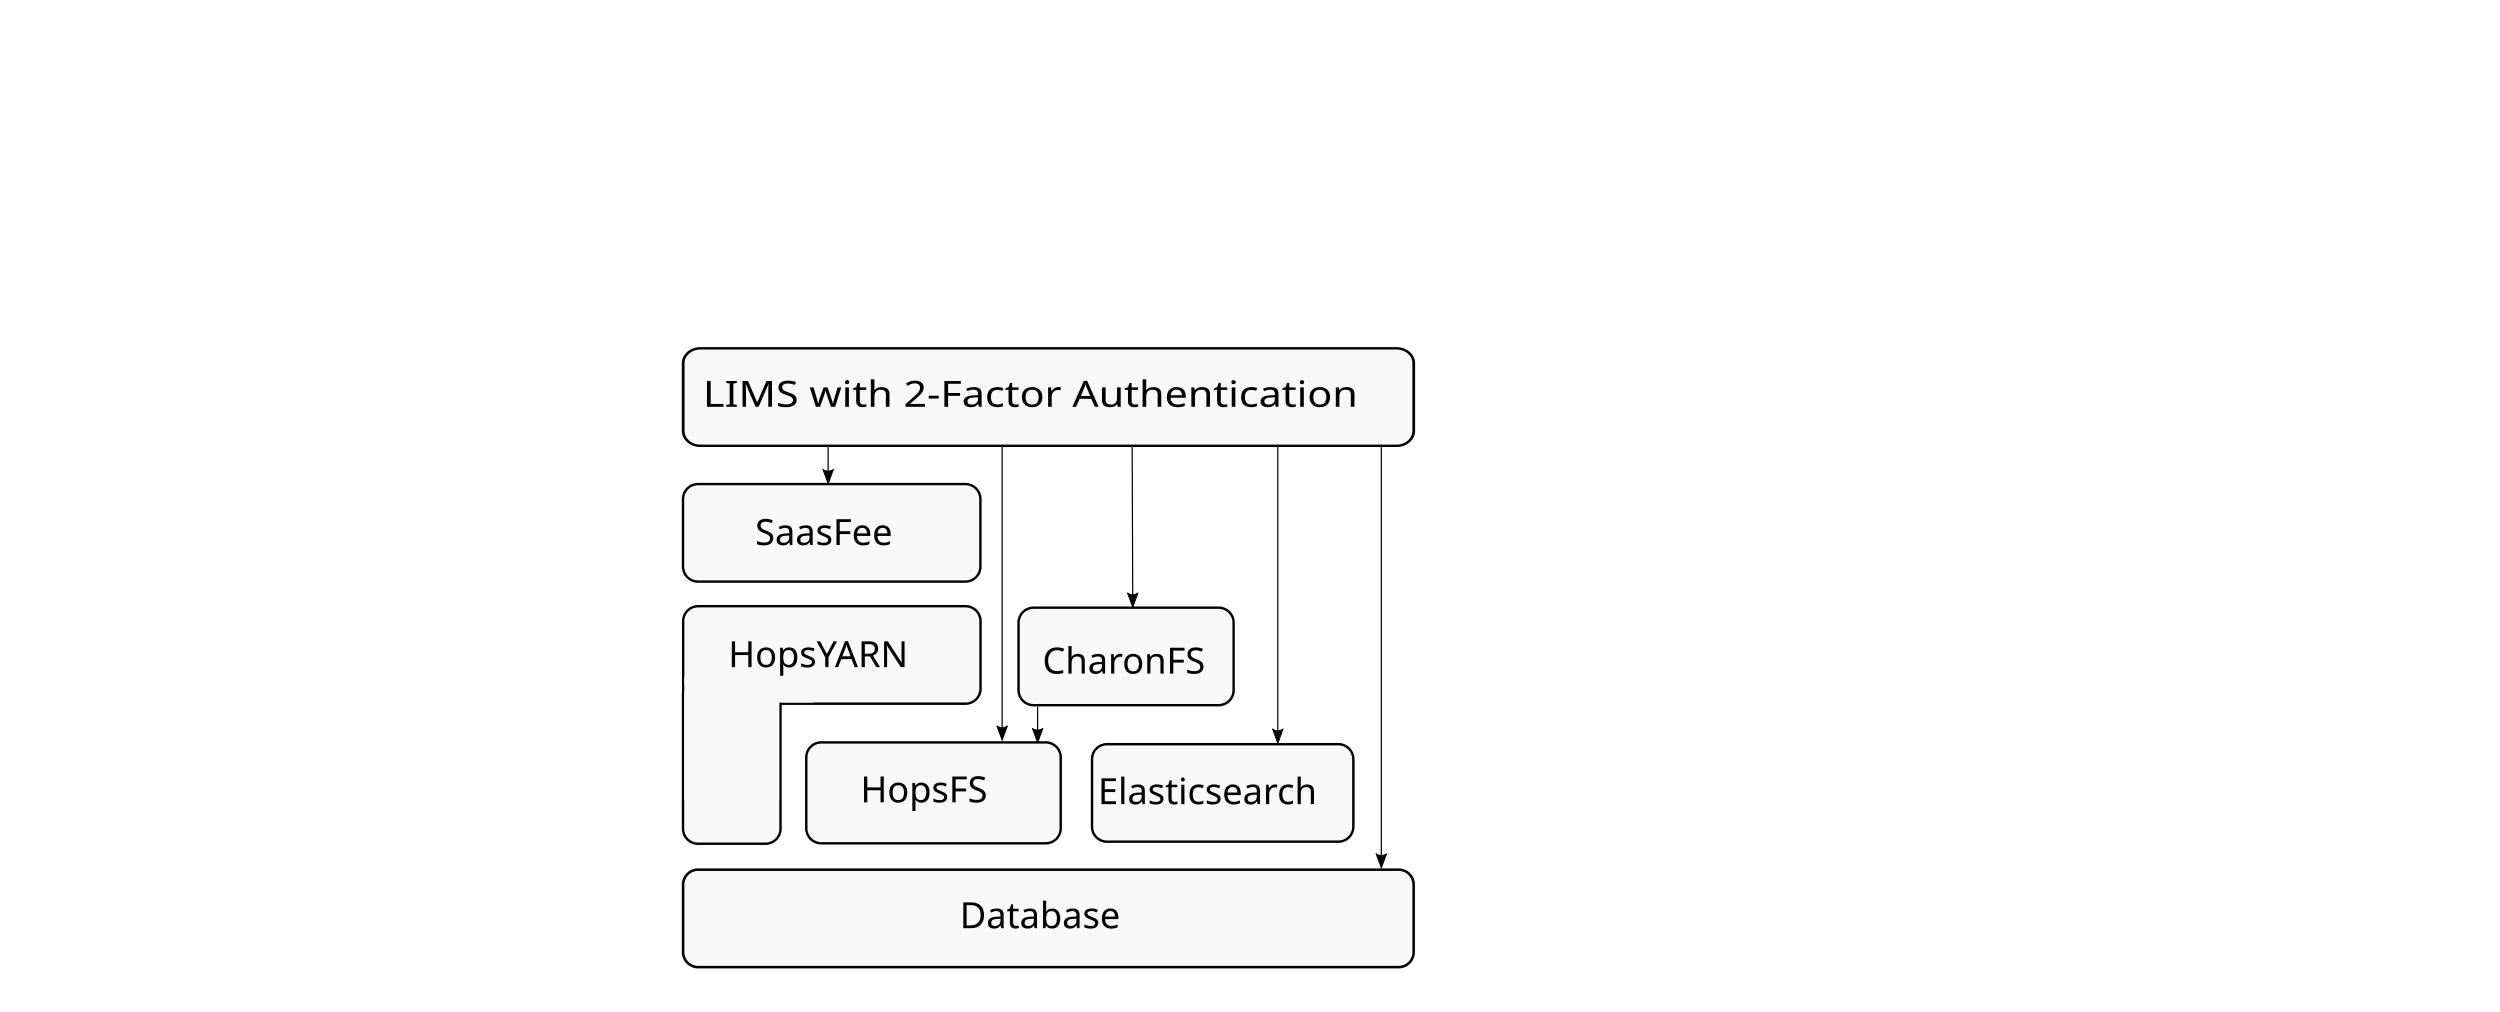
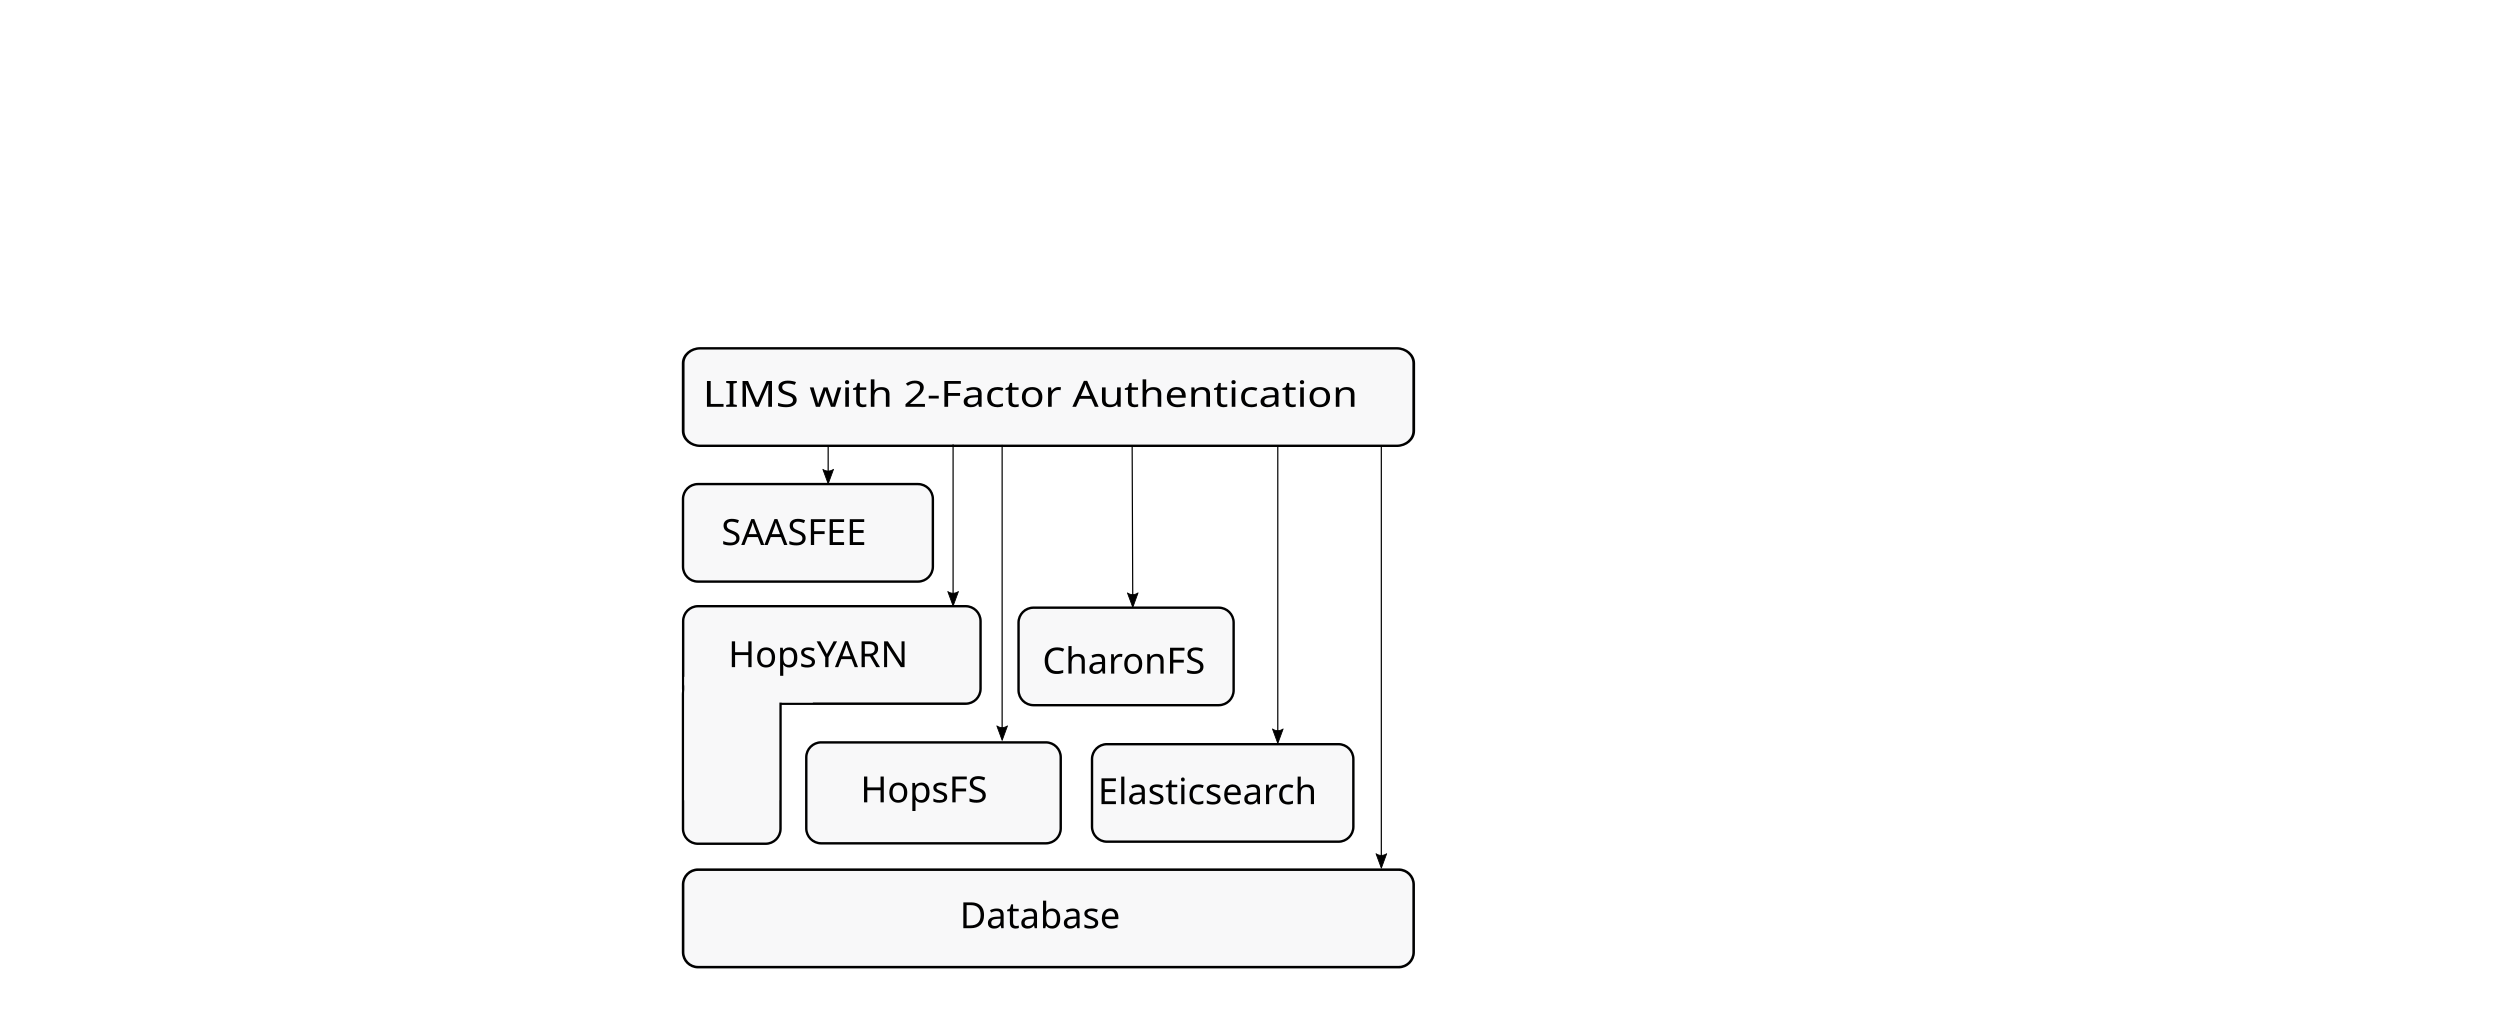
<svg xmlns="http://www.w3.org/2000/svg" width="1036" height="419" id="svg2" version="1.1">
  <defs id="defs4">
    <marker orient="auto" refY="0.0" refX="0.0" id="Arrow2Lend" style="overflow:visible;">
      <path id="path4564" style="fill-rule:evenodd;stroke-width:0.625;stroke-linejoin:round;stroke:#000000;stroke-opacity:1;fill:#000000;fill-opacity:1" d="M 8.719,4.034 L -2.207,0.016 L 8.719,-4.002 C 6.973,-1.63 6.983,1.616 8.719,4.034 z " transform="scale(1.1) rotate(180) translate(1,0)" />
    </marker>
    <marker orient="auto" refY="0.0" refX="0.0" id="Arrow1Lstart" style="overflow:visible">
      <path id="path4543" d="M 0.0,0.0 L 5.0,-5.0 L -12.5,0.0 L 5.0,5.0 L 0.0,0.0 z " style="fill-rule:evenodd;stroke:#000000;stroke-width:1pt;stroke-opacity:1;fill:#000000;fill-opacity:1" transform="scale(0.8) translate(12.5,0)" />
    </marker>
    <marker orient="auto" refY="0.0" refX="0.0" id="Arrow1Lend" style="overflow:visible;">
      <path id="path4546" d="M 0.0,0.0 L 5.0,-5.0 L -12.5,0.0 L 5.0,5.0 L 0.0,0.0 z " style="fill-rule:evenodd;stroke:#000000;stroke-width:1pt;stroke-opacity:1;fill:#000000;fill-opacity:1" transform="scale(0.8) rotate(180) translate(12.5,0)" />
    </marker>
    <marker orient="auto" refY="0" refX="0" id="Arrow2Lend-9" style="overflow:visible">
      <path id="path4564-8" style="fill:#000000;fill-opacity:1;fill-rule:evenodd;stroke:#000000;stroke-width:0.625;stroke-linejoin:round;stroke-opacity:1" d="M 8.719,4.034 -2.207,0.016 8.719,-4.002 c -1.745,2.372 -1.735,5.617 -6e-7,8.035 z" transform="matrix(-1.1,0,0,-1.1,-1.1,0)" />
    </marker>
    <marker orient="auto" refY="0" refX="0" id="Arrow2Lend-9-9" style="overflow:visible">
      <path id="path4564-8-4" style="fill:#000000;fill-opacity:1;fill-rule:evenodd;stroke:#000000;stroke-width:0.625;stroke-linejoin:round;stroke-opacity:1" d="M 8.719,4.034 -2.207,0.016 8.719,-4.002 c -1.745,2.372 -1.735,5.617 -6e-7,8.035 z" transform="matrix(-1.1,0,0,-1.1,-1.1,0)" />
    </marker>
    <marker orient="auto" refY="0" refX="0" id="Arrow2Lend-9-3" style="overflow:visible">
      <path id="path4564-8-9" style="fill:#000000;fill-opacity:1;fill-rule:evenodd;stroke:#000000;stroke-width:0.625;stroke-linejoin:round;stroke-opacity:1" d="M 8.719,4.034 -2.207,0.016 8.719,-4.002 c -1.745,2.372 -1.735,5.617 -6e-7,8.035 z" transform="matrix(-1.1,0,0,-1.1,-1.1,0)" />
    </marker>
    <marker orient="auto" refY="0" refX="0" id="Arrow2Lend-9-9-2" style="overflow:visible">
      <path id="path4564-8-4-1" style="fill:#000000;fill-opacity:1;fill-rule:evenodd;stroke:#000000;stroke-width:0.625;stroke-linejoin:round;stroke-opacity:1" d="M 8.719,4.034 -2.207,0.016 8.719,-4.002 c -1.745,2.372 -1.735,5.617 -6e-7,8.035 z" transform="matrix(-1.1,0,0,-1.1,-1.1,0)" />
    </marker>
    <marker orient="auto" refY="0" refX="0" id="Arrow2Lend-9-6" style="overflow:visible">
      <path id="path4564-8-1" style="fill:#000000;fill-opacity:1;fill-rule:evenodd;stroke:#000000;stroke-width:0.625;stroke-linejoin:round;stroke-opacity:1" d="M 8.719,4.034 -2.207,0.016 8.719,-4.002 c -1.745,2.372 -1.735,5.617 -6e-7,8.035 z" transform="matrix(-1.1,0,0,-1.1,-1.1,0)" />
    </marker>
+     <marker orient="auto" refY="0" refX="0" id="Arrow2Lend-9-3-9" style="overflow:visible">
+       <path id="path4564-8-9-0" style="fill:#000000;fill-opacity:1;fill-rule:evenodd;stroke:#000000;stroke-width:0.625;stroke-linejoin:round;stroke-opacity:1" d="M 8.719,4.034 -2.207,0.016 8.719,-4.002 c -1.745,2.372 -1.735,5.617 -6e-7,8.035 z" transform="matrix(-1.1,0,0,-1.1,-1.1,0)" />
+     </marker>
  </defs>
  <g id="layer1" transform="translate(163.5714,-423.9336)">
-     <rect style="opacity:1;fill:#f8f8f9;fill-opacity:1;stroke:#000000;stroke-width:1;stroke-miterlimit:4;stroke-dasharray:none;stroke-dashoffset:0;stroke-opacity:1" id="rect4134-0-3" width="123.239" height="40.406" x="119.468" y="624.538" ry="6.184" />
-     <text xml:space="preserve" style="font-style:normal;font-weight:normal;font-size:40px;line-height:125%;font-family:Sans;letter-spacing:0px;word-spacing:0px;fill:#000000;fill-opacity:1;stroke:none;stroke-width:1px;stroke-linecap:butt;stroke-linejoin:miter;stroke-opacity:1" x="149.355" y="649.791" id="text4176-6">
-       <tspan x="149.355" y="649.791" style="font-style:normal;font-variant:normal;font-weight:normal;font-stretch:normal;font-size:15px;line-height:125%;font-family:Sans;-inkscape-font-specification:'Sans, Normal';text-align:start;writing-mode:lr-tb;text-anchor:start" id="tspan4180-2">SaasFee</tspan>
+     <rect style="opacity:1;fill:#f8f8f9;fill-opacity:1;stroke:#000000;stroke-width:1;stroke-miterlimit:4;stroke-dasharray:none;stroke-dashoffset:0;stroke-opacity:1" id="rect4134-0-3" width="103.541" height="40.406" x="119.468" y="624.538" ry="6.184" />
+     <text xml:space="preserve" style="font-style:normal;font-weight:normal;font-size:40px;line-height:125%;font-family:Sans;letter-spacing:0px;word-spacing:0px;fill:#000000;fill-opacity:1;stroke:none;stroke-width:1px;stroke-linecap:butt;stroke-linejoin:miter;stroke-opacity:1" x="135.355" y="649.791" id="text4176-6">
+       <tspan x="135.355" y="649.791" style="font-style:normal;font-variant:normal;font-weight:normal;font-stretch:normal;font-size:15px;line-height:125%;font-family:Sans;-inkscape-font-specification:'Sans, Normal';text-align:start;writing-mode:lr-tb;text-anchor:start" id="tspan4180-2">SAASFEE</tspan>
    </text>
    <rect style="opacity:1;fill:#f8f8f9;fill-opacity:1;stroke:#000000;stroke-width:1;stroke-miterlimit:4;stroke-dasharray:none;stroke-dashoffset:0;stroke-opacity:1" id="rect4134-8" width="105.445" height="41.835" x="170.55" y="731.573" ry="6.184" />
    <text xml:space="preserve" style="font-style:normal;font-weight:normal;font-size:40px;line-height:125%;font-family:Sans;letter-spacing:0px;word-spacing:0px;fill:#000000;fill-opacity:1;stroke:none;stroke-width:1px;stroke-linecap:butt;stroke-linejoin:miter;stroke-opacity:1" x="193.027" y="756.427" id="text4176-6-4-8">
      <tspan x="193.027" y="756.427" style="font-style:normal;font-variant:normal;font-weight:normal;font-stretch:normal;font-size:15px;line-height:125%;font-family:Sans;-inkscape-font-specification:'Sans, Normal';text-align:start;writing-mode:lr-tb;text-anchor:start" id="tspan4180-2-1-1">HopsFS</tspan>
    </text>
    <g id="g4434" transform="matrix(1.139555,0,0,0.9998066,-58.96995,92.1258)">
      <rect ry="6.184" y="476.248" x="156.647" height="40.406" width="265.67" id="rect4134" style="opacity:1;fill:#f8f8f9;fill-opacity:1;stroke:#000000;stroke-width:1;stroke-miterlimit:4;stroke-dasharray:none;stroke-dashoffset:0;stroke-opacity:1" />
      <text id="text4151" y="500.492" x="163.84" style="font-style:normal;font-weight:normal;font-size:40px;line-height:125%;font-family:Sans;letter-spacing:0px;word-spacing:0px;fill:#000000;fill-opacity:1;stroke:none;stroke-width:1px;stroke-linecap:butt;stroke-linejoin:miter;stroke-opacity:1" xml:space="preserve">
        <tspan style="font-style:normal;font-variant:normal;font-weight:normal;font-stretch:normal;font-size:15px;line-height:125%;font-family:Sans;-inkscape-font-specification:'Sans, Normal';text-align:start;writing-mode:lr-tb;text-anchor:start" y="500.492" x="163.84" id="tspan4153">LIMS with 2-Factor Authentication</tspan>
      </text>
    </g>
    <rect style="opacity:1;fill:#f8f8f9;fill-opacity:1;stroke:#000000;stroke-width:1.067;stroke-miterlimit:4;stroke-dasharray:none;stroke-dashoffset:0;stroke-opacity:1" id="rect4134-7" width="302.746" height="40.398" x="119.502" y="784.319" ry="6.183" />
    <text xml:space="preserve" style="font-style:normal;font-weight:normal;font-size:40px;line-height:125%;font-family:Sans;letter-spacing:0px;word-spacing:0px;fill:#000000;fill-opacity:1;stroke:none;stroke-width:1px;stroke-linecap:butt;stroke-linejoin:miter;stroke-opacity:1" x="234.182" y="808.588" id="text4151-8">
      <tspan id="tspan4153-8" x="234.182" y="808.588" style="font-style:normal;font-variant:normal;font-weight:normal;font-stretch:normal;font-size:15px;line-height:125%;font-family:Sans;-inkscape-font-specification:'Sans, Normal';text-align:start;writing-mode:lr-tb;text-anchor:start">Database</tspan>
    </text>
    <g id="g4377" transform="translate(-39.13792,-1.90283)">
      <rect ry="6.184" y="677.045" x="158.667" height="40.406" width="123.239" id="rect4134-0-3-7" style="opacity:1;fill:#f8f8f9;fill-opacity:1;stroke:#000000;stroke-width:1;stroke-miterlimit:4;stroke-dasharray:none;stroke-dashoffset:0;stroke-opacity:1" />
      <text id="text4176-6-4" y="702.299" x="177.375" style="font-style:normal;font-weight:normal;font-size:40px;line-height:125%;font-family:Sans;letter-spacing:0px;word-spacing:0px;fill:#000000;fill-opacity:1;stroke:none;stroke-width:1px;stroke-linecap:butt;stroke-linejoin:miter;stroke-opacity:1" xml:space="preserve">
        <tspan id="tspan4180-2-1" style="font-style:normal;font-variant:normal;font-weight:normal;font-stretch:normal;font-size:15px;line-height:125%;font-family:Sans;-inkscape-font-specification:'Sans, Normal';text-align:start;writing-mode:lr-tb;text-anchor:start" y="702.299" x="177.375">HopsYARN</tspan>
      </text>
      <rect transform="matrix(0,1,-1,0,0,0)" ry="6.184" y="-199.012" x="707.3" height="40.406" width="68.185" id="rect4134-0-3-7-0" style="opacity:1;fill:#f8f8f9;fill-opacity:1;stroke:#000000;stroke-width:1;stroke-miterlimit:4;stroke-dasharray:none;stroke-dashoffset:0;stroke-opacity:1" />
      <rect transform="matrix(0,1,-1,0,0,0)" ry="0" y="-198.436" x="706.316" height="39.299" width="51.143" id="rect4134-0-3-7-0-9" style="opacity:1;fill:#f8f8f9;fill-opacity:1;stroke:none;stroke-width:1;stroke-miterlimit:4;stroke-dasharray:none;stroke-dashoffset:0;stroke-opacity:1" />
      <rect transform="matrix(0,1,-1,0,0,0)" ry="0" y="-212.418" x="708.255" height="18.674" width="8.732" id="rect4134-0-3-7-0-9-4" style="opacity:1;fill:#f8f8f9;fill-opacity:1;stroke:none;stroke-width:1;stroke-miterlimit:4;stroke-dasharray:none;stroke-dashoffset:0;stroke-opacity:1" />
    </g>
    <rect style="opacity:1;fill:#f8f8f9;fill-opacity:1;stroke:#000000;stroke-width:1;stroke-miterlimit:4;stroke-dasharray:none;stroke-dashoffset:0;stroke-opacity:1" id="rect4134-8-3" width="108.302" height="40.406" x="288.96" y="732.322" ry="6.184" />
    <text xml:space="preserve" style="font-style:normal;font-weight:normal;font-size:40px;line-height:125%;font-family:Sans;letter-spacing:0px;word-spacing:0px;fill:#000000;fill-opacity:1;stroke:none;stroke-width:1px;stroke-linecap:butt;stroke-linejoin:miter;stroke-opacity:1" x="291.437" y="757.175" id="text4176-6-4-8-6">
      <tspan x="291.437" y="757.175" style="font-style:normal;font-variant:normal;font-weight:normal;font-stretch:normal;font-size:15px;line-height:125%;font-family:Sans;-inkscape-font-specification:'Sans, Normal';text-align:start;writing-mode:lr-tb;text-anchor:start" id="tspan4180-2-1-1-2">Elasticsearch</tspan>
    </text>
    <rect style="opacity:1;fill:#f8f8f9;fill-opacity:1;stroke:#000000;stroke-width:1;stroke-miterlimit:4;stroke-dasharray:none;stroke-dashoffset:0;stroke-opacity:1" id="rect4134-8-8" width="89.13" height="40.406" x="258.514" y="675.753" ry="6.184" />
    <text xml:space="preserve" style="font-style:normal;font-weight:normal;font-size:40px;line-height:125%;font-family:Sans;letter-spacing:0px;word-spacing:0px;fill:#000000;fill-opacity:1;stroke:none;stroke-width:1px;stroke-linecap:butt;stroke-linejoin:miter;stroke-opacity:1" x="268.431" y="703.072" id="text4176-6-4-6">
      <tspan x="268.431" y="703.072" style="font-style:normal;font-variant:normal;font-weight:normal;font-stretch:normal;font-size:15px;line-height:125%;font-family:Sans;-inkscape-font-specification:'Sans, Normal';text-align:start;writing-mode:lr-tb;text-anchor:start" id="tspan4180-2-1-9">CharonFS</tspan>
    </text>
-     <g id="g10101">
-       <path id="path4845-2-5" d="m 179.619,608.465 0,15.301" style="fill:none;fill-rule:evenodd;stroke:#000000;stroke-width:0.5;stroke-linecap:butt;stroke-linejoin:miter;stroke-miterlimit:4;stroke-dasharray:none;stroke-opacity:1;marker-end:url(#Arrow2Lend-9-3)" />
-       <path id="path4845" d="m 251.714,608.301 0,121.775" style="fill:none;fill-rule:evenodd;stroke:#000000;stroke-width:0.5;stroke-linecap:butt;stroke-linejoin:miter;stroke-miterlimit:4;stroke-dasharray:none;stroke-opacity:1;marker-end:url(#Arrow2Lend)" />
-       <path id="path4845-2" d="m 305.596,608.906 0.253,66.061" style="fill:none;fill-rule:evenodd;stroke:#000000;stroke-width:0.5;stroke-linecap:butt;stroke-linejoin:miter;stroke-miterlimit:4;stroke-dasharray:none;stroke-opacity:1;marker-end:url(#Arrow2Lend-9)" />
-       <path id="path4845-2-1" d="m 365.943,608.393 0,122.954" style="fill:none;fill-rule:evenodd;stroke:#000000;stroke-width:0.5;stroke-linecap:butt;stroke-linejoin:miter;stroke-miterlimit:4;stroke-dasharray:none;stroke-opacity:1;marker-end:url(#Arrow2Lend-9-9)" />
-       <path id="path4845-2-1-6" d="m 408.848,608.62 0,174.421" style="fill:none;fill-rule:evenodd;stroke:#000000;stroke-width:0.5;stroke-linecap:butt;stroke-linejoin:miter;stroke-miterlimit:4;stroke-dasharray:none;stroke-opacity:1;marker-end:url(#Arrow2Lend-9-9-2)" />
-     </g>
-     <path style="fill:none;fill-rule:evenodd;stroke:#000000;stroke-width:0.5;stroke-linecap:butt;stroke-linejoin:miter;stroke-miterlimit:4;stroke-dasharray:none;stroke-opacity:1;marker-end:url(#Arrow2Lend-9-6)" d="m 266.42,716.801 0,14.286" id="path4845-2-2" />
+     <path style="fill:none;fill-rule:evenodd;stroke:#000000;stroke-width:0.5;stroke-linecap:butt;stroke-linejoin:miter;stroke-miterlimit:4;stroke-dasharray:none;stroke-opacity:1;marker-end:url(#Arrow2Lend-9-3)" d="m 179.619,608.465 0,15.301" id="path4845-2-5" />
+     <path style="fill:none;fill-rule:evenodd;stroke:#000000;stroke-width:0.5;stroke-linecap:butt;stroke-linejoin:miter;stroke-miterlimit:4;stroke-dasharray:none;stroke-opacity:1;marker-end:url(#Arrow2Lend)" d="m 251.714,608.301 0,121.775" id="path4845" />
+     <path style="fill:none;fill-rule:evenodd;stroke:#000000;stroke-width:0.5;stroke-linecap:butt;stroke-linejoin:miter;stroke-miterlimit:4;stroke-dasharray:none;stroke-opacity:1;marker-end:url(#Arrow2Lend-9)" d="m 305.596,608.906 0.253,66.061" id="path4845-2" />
+     <path style="fill:none;fill-rule:evenodd;stroke:#000000;stroke-width:0.5;stroke-linecap:butt;stroke-linejoin:miter;stroke-miterlimit:4;stroke-dasharray:none;stroke-opacity:1;marker-end:url(#Arrow2Lend-9-9)" d="m 365.943,608.393 0,122.954" id="path4845-2-1" />
+     <path style="fill:none;fill-rule:evenodd;stroke:#000000;stroke-width:0.5;stroke-linecap:butt;stroke-linejoin:miter;stroke-miterlimit:4;stroke-dasharray:none;stroke-opacity:1;marker-end:url(#Arrow2Lend-9-9-2)" d="m 408.848,608.62 0,174.421" id="path4845-2-1-6" />
+     <path style="fill:none;fill-rule:evenodd;stroke:#000000;stroke-width:0.5;stroke-linecap:butt;stroke-linejoin:miter;stroke-miterlimit:4;stroke-dasharray:none;stroke-opacity:1;marker-end:url(#Arrow2Lend-9-3-9)" d="m 231.389,608.086 0,66.313" id="path4845-2-5-3" />
  </g>
</svg>
